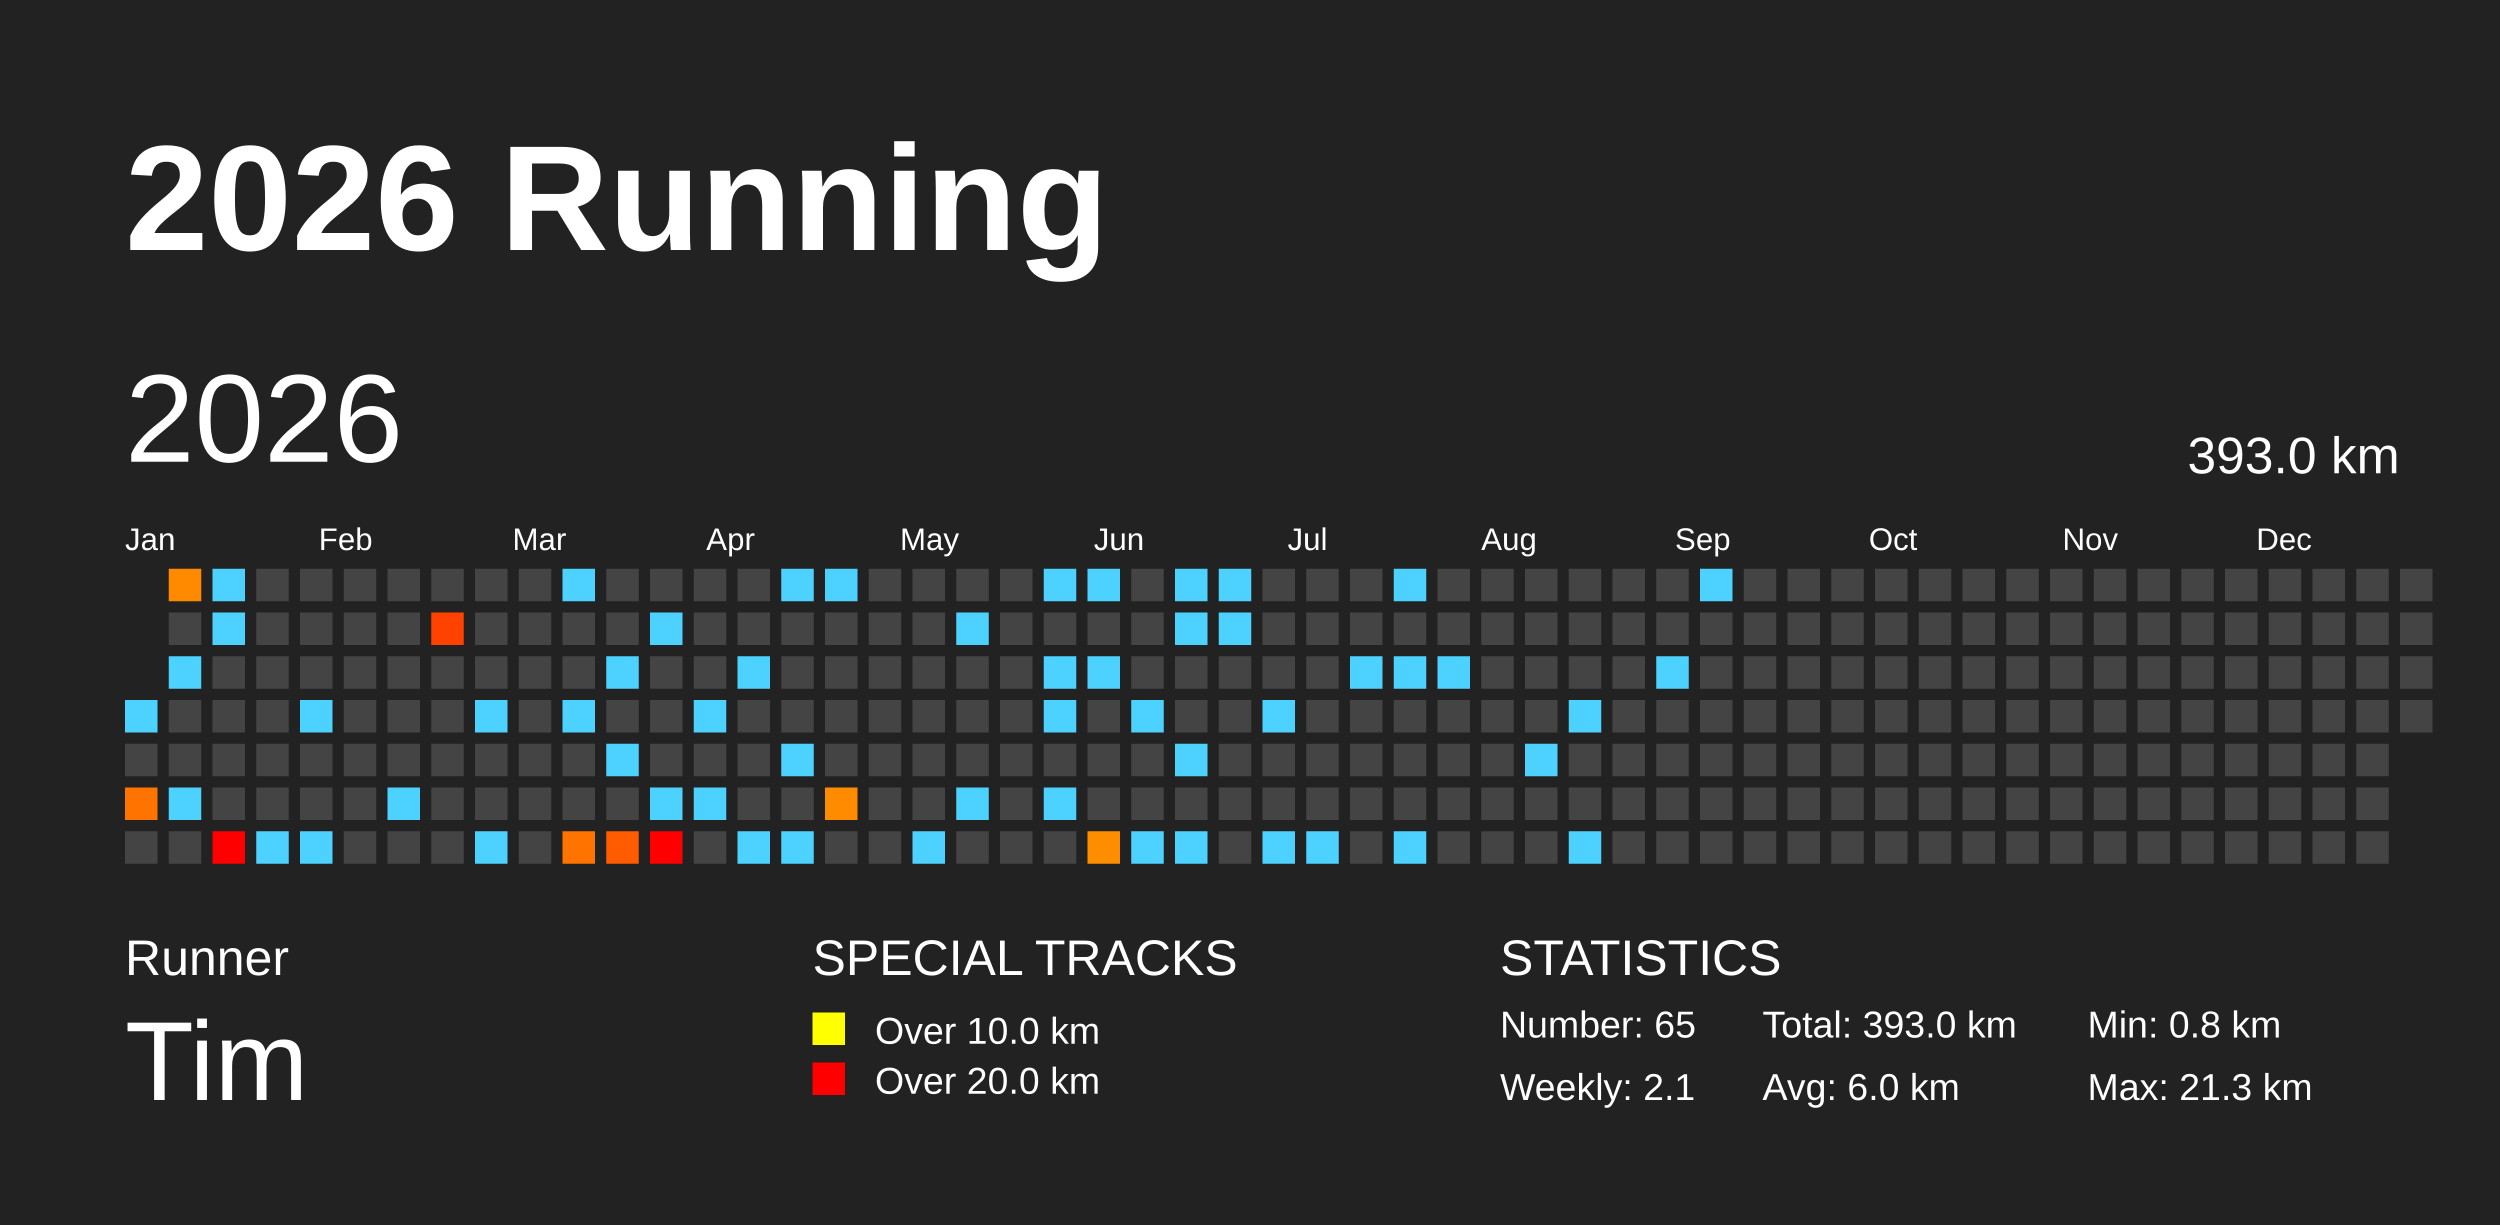
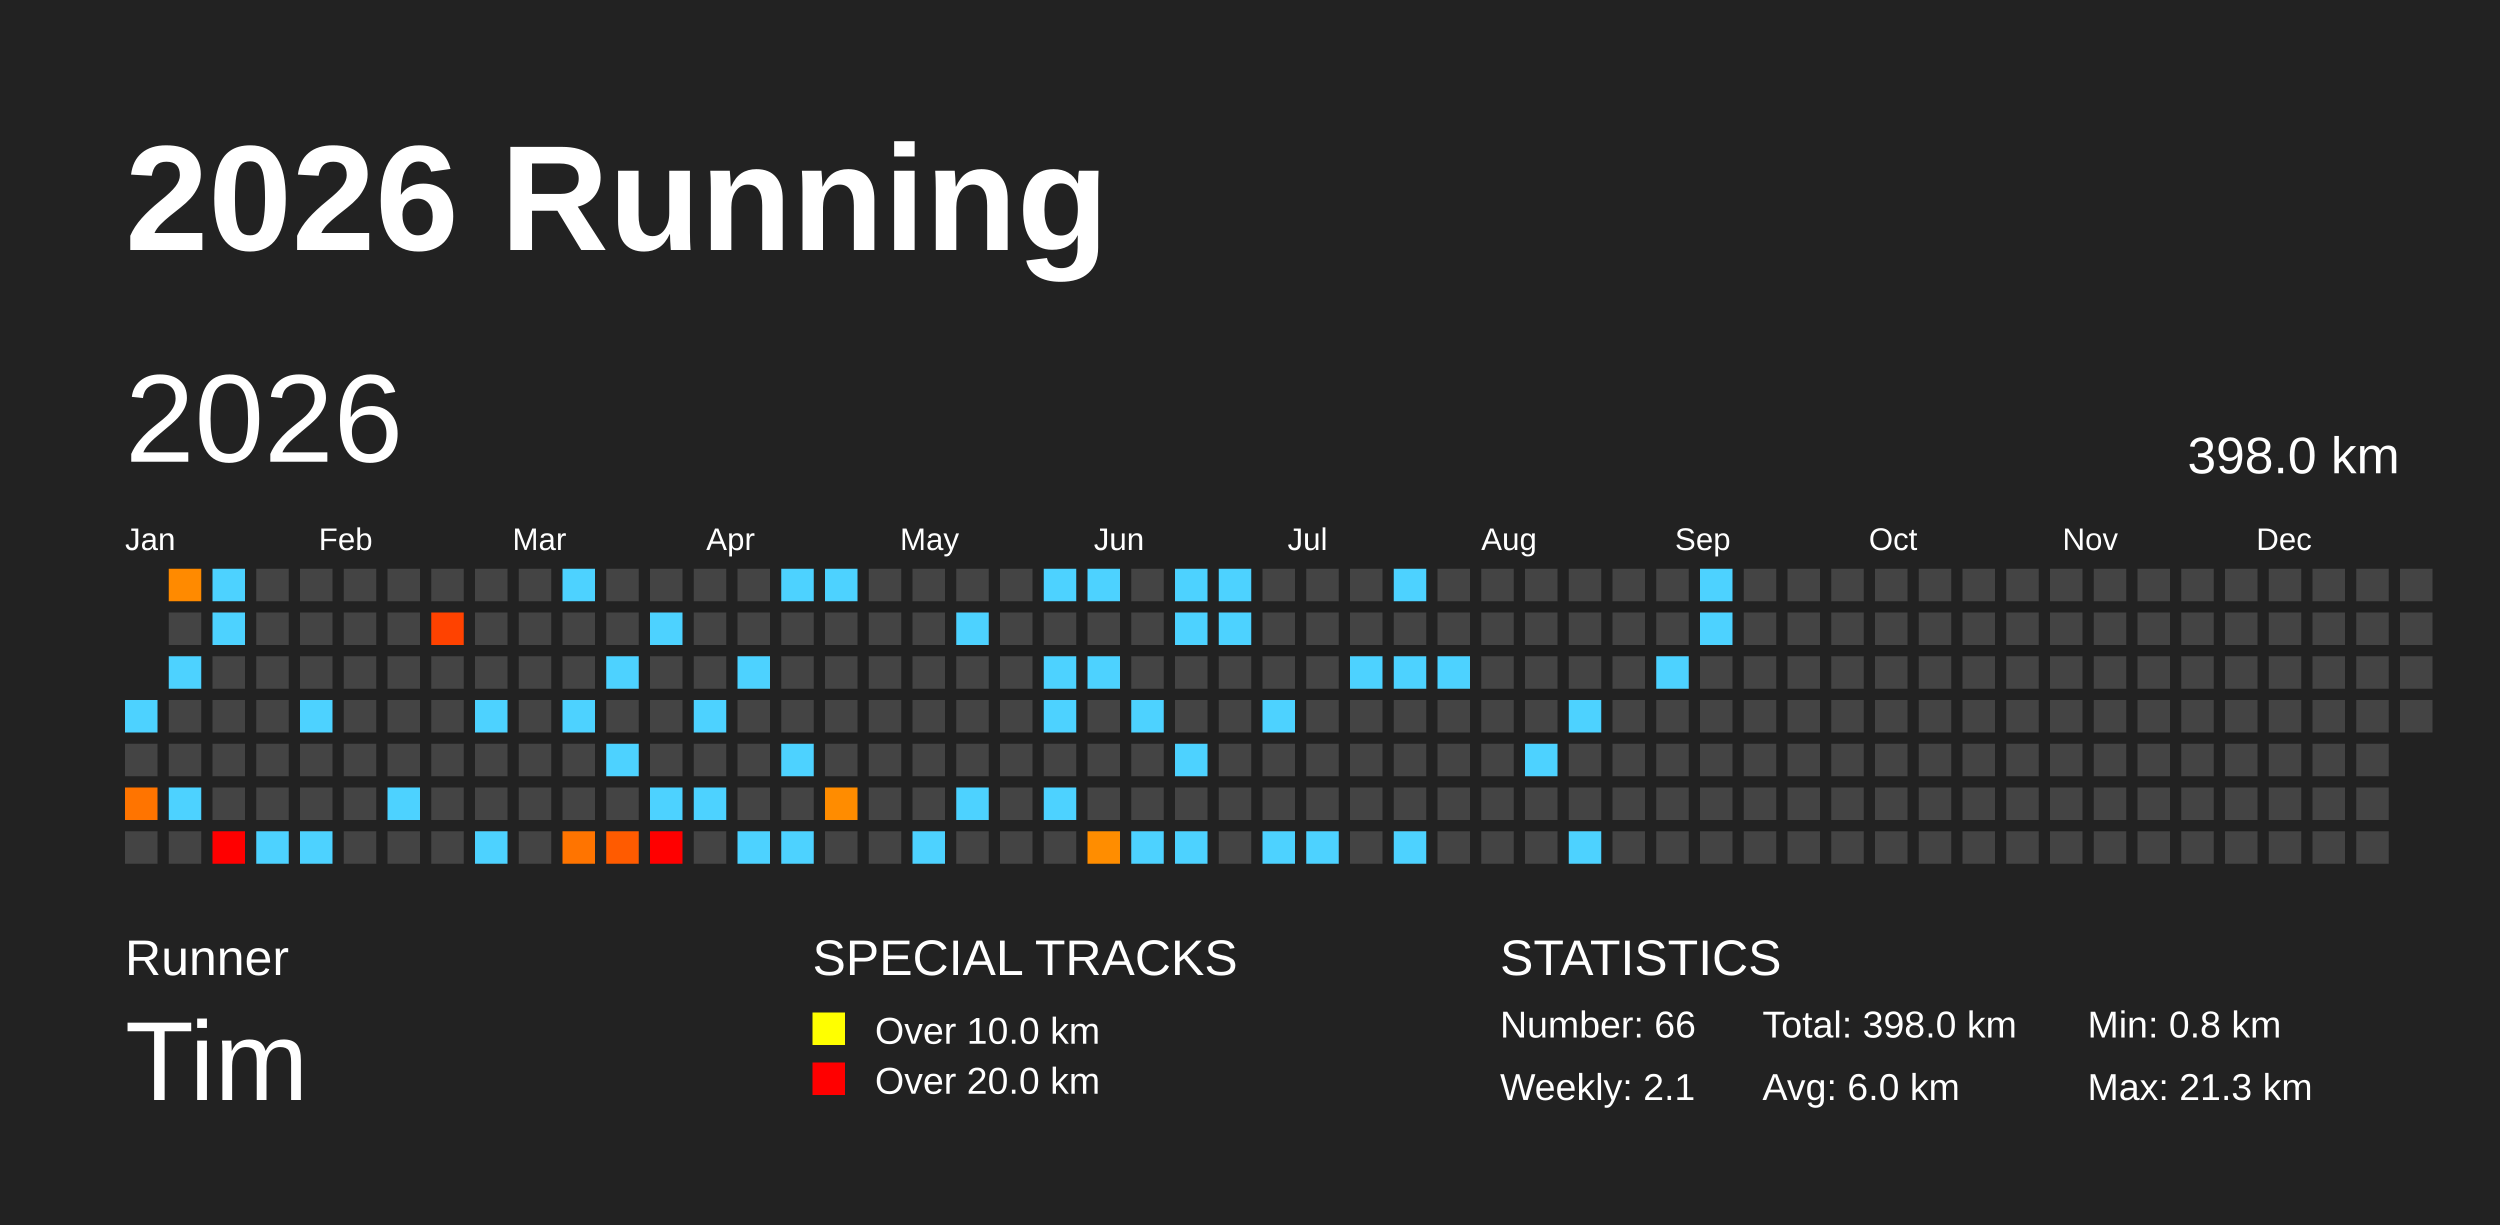
<svg xmlns="http://www.w3.org/2000/svg" baseProfile="full" height="98mm" version="1.1" viewBox="0,0,200,98" width="200mm">
  <defs />
  <rect fill="#222222" height="98" width="200" x="0" y="0" />
  <text fill="#FFFFFF" style="font-size:12px; font-family:Arial; font-weight:bold;" x="10" y="20">2026 Running</text>
  <text fill="#FFFFFF" style="font-size:4px; font-family:Arial" x="10" y="78">Runner</text>
  <text fill="#FFFFFF" style="font-size:9px; font-family:Arial" x="10" y="88">Tim</text>
  <text fill="#FFFFFF" style="font-size:4px; font-family:Arial" x="65" y="78">SPECIAL TRACKS</text>
  <rect fill="yellow" height="2.6" width="2.6" x="65" y="81" />
  <text fill="#FFFFFF" style="font-size:3px; font-family:Arial" x="70" y="83.5">Over 10.0 km</text>
  <rect fill="red" height="2.6" width="2.6" x="65" y="85" />
  <text fill="#FFFFFF" style="font-size:3px; font-family:Arial" x="70" y="87.5">Over 20.0 km</text>
  <text fill="#FFFFFF" style="font-size:4px; font-family:Arial" x="120" y="78">STATISTICS</text>
-   <text fill="#FFFFFF" style="font-size:3px; font-family:Arial" x="120" y="83">Number: 65</text>
+   <text fill="#FFFFFF" style="font-size:3px; font-family:Arial" x="120" y="83">Number: 66</text>
  <text fill="#FFFFFF" style="font-size:3px; font-family:Arial" x="120" y="88">Weekly: 2.1</text>
-   <text fill="#FFFFFF" style="font-size:3px; font-family:Arial" x="141" y="83">Total: 393.0 km</text>
+   <text fill="#FFFFFF" style="font-size:3px; font-family:Arial" x="141" y="83">Total: 398.0 km</text>
  <text fill="#FFFFFF" style="font-size:3px; font-family:Arial" x="141" y="88">Avg: 6.0 km</text>
  <text fill="#FFFFFF" style="font-size:3px; font-family:Arial" x="167" y="83">Min: 0.8 km</text>
  <text fill="#FFFFFF" style="font-size:3px; font-family:Arial" x="167" y="88">Max: 21.3 km</text>
  <text dominant-baseline="hanging" fill="#FFFFFF" style="font-size:10.0px; font-family:Arial;" x="10" y="30">2026</text>
-   <text dominant-baseline="hanging" fill="#FFFFFF" style="font-size:4.125px; font-family:Arial;" x="175" y="35">393.0 km</text>
+   <text dominant-baseline="hanging" fill="#FFFFFF" style="font-size:4.125px; font-family:Arial;" x="175" y="35">398.0 km</text>
  <text fill="#FFFFFF" style="font-size:2.5px; font-family:Arial" x="10.0" y="44">Jan</text>
  <text fill="#FFFFFF" style="font-size:2.5px; font-family:Arial" x="25.5" y="44">Feb</text>
  <text fill="#FFFFFF" style="font-size:2.5px; font-family:Arial" x="41.0" y="44">Mar</text>
  <text fill="#FFFFFF" style="font-size:2.5px; font-family:Arial" x="56.5" y="44">Apr</text>
  <text fill="#FFFFFF" style="font-size:2.5px; font-family:Arial" x="72.0" y="44">May</text>
  <text fill="#FFFFFF" style="font-size:2.5px; font-family:Arial" x="87.5" y="44">Jun</text>
  <text fill="#FFFFFF" style="font-size:2.5px; font-family:Arial" x="103.0" y="44">Jul</text>
  <text fill="#FFFFFF" style="font-size:2.5px; font-family:Arial" x="118.5" y="44">Aug</text>
  <text fill="#FFFFFF" style="font-size:2.5px; font-family:Arial" x="134.0" y="44">Sep</text>
  <text fill="#FFFFFF" style="font-size:2.5px; font-family:Arial" x="149.5" y="44">Oct</text>
  <text fill="#FFFFFF" style="font-size:2.5px; font-family:Arial" x="165.0" y="44">Nov</text>
  <text fill="#FFFFFF" style="font-size:2.5px; font-family:Arial" x="180.5" y="44">Dec</text>
  <rect fill="#4dd2ff" height="2.6" width="2.6" x="10.0" y="56.0" />
  <rect fill="#444444" height="2.6" width="2.6" x="10.0" y="59.5" />
  <rect fill="#ff7400" height="2.6" width="2.6" x="10.0" y="63.0" />
  <rect fill="#444444" height="2.6" width="2.6" x="10.0" y="66.5" />
  <rect fill="#ff8a00" height="2.6" width="2.6" x="13.5" y="45.5" />
  <rect fill="#444444" height="2.6" width="2.6" x="13.5" y="49.0" />
  <rect fill="#4dd2ff" height="2.6" width="2.6" x="13.5" y="52.5" />
  <rect fill="#444444" height="2.6" width="2.6" x="13.5" y="56.0" />
  <rect fill="#444444" height="2.6" width="2.6" x="13.5" y="59.5" />
  <rect fill="#4dd2ff" height="2.6" width="2.6" x="13.5" y="63.0" />
  <rect fill="#444444" height="2.6" width="2.6" x="13.5" y="66.5" />
  <rect fill="#4dd2ff" height="2.6" width="2.6" x="17.0" y="45.5" />
  <rect fill="#4dd2ff" height="2.6" width="2.6" x="17.0" y="49.0" />
  <rect fill="#444444" height="2.6" width="2.6" x="17.0" y="52.5" />
  <rect fill="#444444" height="2.6" width="2.6" x="17.0" y="56.0" />
  <rect fill="#444444" height="2.6" width="2.6" x="17.0" y="59.5" />
  <rect fill="#444444" height="2.6" width="2.6" x="17.0" y="63.0" />
  <rect fill="red" height="2.6" width="2.6" x="17.0" y="66.5" />
  <rect fill="#444444" height="2.6" width="2.6" x="20.5" y="45.5" />
  <rect fill="#444444" height="2.6" width="2.6" x="20.5" y="49.0" />
  <rect fill="#444444" height="2.6" width="2.6" x="20.5" y="52.5" />
  <rect fill="#444444" height="2.6" width="2.6" x="20.5" y="56.0" />
  <rect fill="#444444" height="2.6" width="2.6" x="20.5" y="59.5" />
  <rect fill="#444444" height="2.6" width="2.6" x="20.5" y="63.0" />
  <rect fill="#4dd2ff" height="2.6" width="2.6" x="20.5" y="66.5" />
  <rect fill="#444444" height="2.6" width="2.6" x="24.0" y="45.5" />
  <rect fill="#444444" height="2.6" width="2.6" x="24.0" y="49.0" />
  <rect fill="#444444" height="2.6" width="2.6" x="24.0" y="52.5" />
  <rect fill="#4dd2ff" height="2.6" width="2.6" x="24.0" y="56.0" />
  <rect fill="#444444" height="2.6" width="2.6" x="24.0" y="59.5" />
  <rect fill="#444444" height="2.6" width="2.6" x="24.0" y="63.0" />
  <rect fill="#4dd2ff" height="2.6" width="2.6" x="24.0" y="66.5" />
  <rect fill="#444444" height="2.6" width="2.6" x="27.5" y="45.5" />
  <rect fill="#444444" height="2.6" width="2.6" x="27.5" y="49.0" />
  <rect fill="#444444" height="2.6" width="2.6" x="27.5" y="52.5" />
  <rect fill="#444444" height="2.6" width="2.6" x="27.5" y="56.0" />
  <rect fill="#444444" height="2.6" width="2.6" x="27.5" y="59.5" />
  <rect fill="#444444" height="2.6" width="2.6" x="27.5" y="63.0" />
  <rect fill="#444444" height="2.6" width="2.6" x="27.5" y="66.5" />
  <rect fill="#444444" height="2.6" width="2.6" x="31.0" y="45.5" />
  <rect fill="#444444" height="2.6" width="2.6" x="31.0" y="49.0" />
  <rect fill="#444444" height="2.6" width="2.6" x="31.0" y="52.5" />
  <rect fill="#444444" height="2.6" width="2.6" x="31.0" y="56.0" />
  <rect fill="#444444" height="2.6" width="2.6" x="31.0" y="59.5" />
  <rect fill="#4dd2ff" height="2.6" width="2.6" x="31.0" y="63.0" />
  <rect fill="#444444" height="2.6" width="2.6" x="31.0" y="66.5" />
  <rect fill="#444444" height="2.6" width="2.6" x="34.5" y="45.5" />
  <rect fill="#ff4200" height="2.6" width="2.6" x="34.5" y="49.0" />
  <rect fill="#444444" height="2.6" width="2.6" x="34.5" y="52.5" />
  <rect fill="#444444" height="2.6" width="2.6" x="34.5" y="56.0" />
  <rect fill="#444444" height="2.6" width="2.6" x="34.5" y="59.5" />
  <rect fill="#444444" height="2.6" width="2.6" x="34.5" y="63.0" />
  <rect fill="#444444" height="2.6" width="2.6" x="34.5" y="66.5" />
  <rect fill="#444444" height="2.6" width="2.6" x="38.0" y="45.5" />
  <rect fill="#444444" height="2.6" width="2.6" x="38.0" y="49.0" />
  <rect fill="#444444" height="2.6" width="2.6" x="38.0" y="52.5" />
  <rect fill="#4dd2ff" height="2.6" width="2.6" x="38.0" y="56.0" />
  <rect fill="#444444" height="2.6" width="2.6" x="38.0" y="59.5" />
  <rect fill="#444444" height="2.6" width="2.6" x="38.0" y="63.0" />
  <rect fill="#4dd2ff" height="2.6" width="2.6" x="38.0" y="66.5" />
  <rect fill="#444444" height="2.6" width="2.6" x="41.5" y="45.5" />
  <rect fill="#444444" height="2.6" width="2.6" x="41.5" y="49.0" />
  <rect fill="#444444" height="2.6" width="2.6" x="41.5" y="52.5" />
  <rect fill="#444444" height="2.6" width="2.6" x="41.5" y="56.0" />
  <rect fill="#444444" height="2.6" width="2.6" x="41.5" y="59.5" />
  <rect fill="#444444" height="2.6" width="2.6" x="41.5" y="63.0" />
  <rect fill="#444444" height="2.6" width="2.6" x="41.5" y="66.5" />
  <rect fill="#4dd2ff" height="2.6" width="2.6" x="45.0" y="45.5" />
  <rect fill="#444444" height="2.6" width="2.6" x="45.0" y="49.0" />
  <rect fill="#444444" height="2.6" width="2.6" x="45.0" y="52.5" />
  <rect fill="#4dd2ff" height="2.6" width="2.6" x="45.0" y="56.0" />
  <rect fill="#444444" height="2.6" width="2.6" x="45.0" y="59.5" />
  <rect fill="#444444" height="2.6" width="2.6" x="45.0" y="63.0" />
  <rect fill="#ff7400" height="2.6" width="2.6" x="45.0" y="66.5" />
  <rect fill="#444444" height="2.6" width="2.6" x="48.5" y="45.5" />
  <rect fill="#444444" height="2.6" width="2.6" x="48.5" y="49.0" />
  <rect fill="#4dd2ff" height="2.6" width="2.6" x="48.5" y="52.5" />
  <rect fill="#444444" height="2.6" width="2.6" x="48.5" y="56.0" />
  <rect fill="#4dd2ff" height="2.6" width="2.6" x="48.5" y="59.5" />
  <rect fill="#444444" height="2.6" width="2.6" x="48.5" y="63.0" />
  <rect fill="#ff5b00" height="2.6" width="2.6" x="48.5" y="66.5" />
  <rect fill="#444444" height="2.6" width="2.6" x="52.0" y="45.5" />
  <rect fill="#4dd2ff" height="2.6" width="2.6" x="52.0" y="49.0" />
  <rect fill="#444444" height="2.6" width="2.6" x="52.0" y="52.5" />
  <rect fill="#444444" height="2.6" width="2.6" x="52.0" y="56.0" />
  <rect fill="#444444" height="2.6" width="2.6" x="52.0" y="59.5" />
  <rect fill="#4dd2ff" height="2.6" width="2.6" x="52.0" y="63.0" />
  <rect fill="red" height="2.6" width="2.6" x="52.0" y="66.5" />
  <rect fill="#444444" height="2.6" width="2.6" x="55.5" y="45.5" />
  <rect fill="#444444" height="2.6" width="2.6" x="55.5" y="49.0" />
  <rect fill="#444444" height="2.6" width="2.6" x="55.5" y="52.5" />
  <rect fill="#4dd2ff" height="2.6" width="2.6" x="55.5" y="56.0" />
  <rect fill="#444444" height="2.6" width="2.6" x="55.5" y="59.5" />
  <rect fill="#4dd2ff" height="2.6" width="2.6" x="55.5" y="63.0" />
  <rect fill="#444444" height="2.6" width="2.6" x="55.5" y="66.5" />
  <rect fill="#444444" height="2.6" width="2.6" x="59.0" y="45.5" />
  <rect fill="#444444" height="2.6" width="2.6" x="59.0" y="49.0" />
  <rect fill="#4dd2ff" height="2.6" width="2.6" x="59.0" y="52.5" />
  <rect fill="#444444" height="2.6" width="2.6" x="59.0" y="56.0" />
  <rect fill="#444444" height="2.6" width="2.6" x="59.0" y="59.5" />
  <rect fill="#444444" height="2.6" width="2.6" x="59.0" y="63.0" />
  <rect fill="#4dd2ff" height="2.6" width="2.6" x="59.0" y="66.5" />
  <rect fill="#4dd2ff" height="2.6" width="2.6" x="62.5" y="45.5" />
  <rect fill="#444444" height="2.6" width="2.6" x="62.5" y="49.0" />
  <rect fill="#444444" height="2.6" width="2.6" x="62.5" y="52.5" />
  <rect fill="#444444" height="2.6" width="2.6" x="62.5" y="56.0" />
  <rect fill="#4dd2ff" height="2.6" width="2.6" x="62.5" y="59.5" />
  <rect fill="#444444" height="2.6" width="2.6" x="62.5" y="63.0" />
  <rect fill="#4dd2ff" height="2.6" width="2.6" x="62.5" y="66.5" />
  <rect fill="#4dd2ff" height="2.6" width="2.6" x="66.0" y="45.5" />
  <rect fill="#444444" height="2.6" width="2.6" x="66.0" y="49.0" />
  <rect fill="#444444" height="2.6" width="2.6" x="66.0" y="52.5" />
  <rect fill="#444444" height="2.6" width="2.6" x="66.0" y="56.0" />
  <rect fill="#444444" height="2.6" width="2.6" x="66.0" y="59.5" />
  <rect fill="#ff8c00" height="2.6" width="2.6" x="66.0" y="63.0" />
  <rect fill="#444444" height="2.6" width="2.6" x="66.0" y="66.5" />
  <rect fill="#444444" height="2.6" width="2.6" x="69.5" y="45.5" />
  <rect fill="#444444" height="2.6" width="2.6" x="69.5" y="49.0" />
  <rect fill="#444444" height="2.6" width="2.6" x="69.5" y="52.5" />
  <rect fill="#444444" height="2.6" width="2.6" x="69.5" y="56.0" />
  <rect fill="#444444" height="2.6" width="2.6" x="69.5" y="59.5" />
  <rect fill="#444444" height="2.6" width="2.6" x="69.5" y="63.0" />
  <rect fill="#444444" height="2.6" width="2.6" x="69.5" y="66.5" />
  <rect fill="#444444" height="2.6" width="2.6" x="73.0" y="45.5" />
  <rect fill="#444444" height="2.6" width="2.6" x="73.0" y="49.0" />
  <rect fill="#444444" height="2.6" width="2.6" x="73.0" y="52.5" />
  <rect fill="#444444" height="2.6" width="2.6" x="73.0" y="56.0" />
  <rect fill="#444444" height="2.6" width="2.6" x="73.0" y="59.5" />
  <rect fill="#444444" height="2.6" width="2.6" x="73.0" y="63.0" />
  <rect fill="#4dd2ff" height="2.6" width="2.6" x="73.0" y="66.5" />
  <rect fill="#444444" height="2.6" width="2.6" x="76.5" y="45.5" />
  <rect fill="#4dd2ff" height="2.6" width="2.6" x="76.5" y="49.0" />
  <rect fill="#444444" height="2.6" width="2.6" x="76.5" y="52.5" />
  <rect fill="#444444" height="2.6" width="2.6" x="76.5" y="56.0" />
  <rect fill="#444444" height="2.6" width="2.6" x="76.5" y="59.5" />
  <rect fill="#4dd2ff" height="2.6" width="2.6" x="76.5" y="63.0" />
  <rect fill="#444444" height="2.6" width="2.6" x="76.5" y="66.5" />
  <rect fill="#444444" height="2.6" width="2.6" x="80.0" y="45.5" />
  <rect fill="#444444" height="2.6" width="2.6" x="80.0" y="49.0" />
  <rect fill="#444444" height="2.6" width="2.6" x="80.0" y="52.5" />
  <rect fill="#444444" height="2.6" width="2.6" x="80.0" y="56.0" />
  <rect fill="#444444" height="2.6" width="2.6" x="80.0" y="59.5" />
  <rect fill="#444444" height="2.6" width="2.6" x="80.0" y="63.0" />
  <rect fill="#444444" height="2.6" width="2.6" x="80.0" y="66.5" />
  <rect fill="#4dd2ff" height="2.6" width="2.6" x="83.5" y="45.5" />
  <rect fill="#444444" height="2.6" width="2.6" x="83.5" y="49.0" />
  <rect fill="#4dd2ff" height="2.6" width="2.6" x="83.5" y="52.5" />
  <rect fill="#4dd2ff" height="2.6" width="2.6" x="83.5" y="56.0" />
  <rect fill="#444444" height="2.6" width="2.6" x="83.5" y="59.5" />
  <rect fill="#4dd2ff" height="2.6" width="2.6" x="83.5" y="63.0" />
  <rect fill="#444444" height="2.6" width="2.6" x="83.5" y="66.5" />
  <rect fill="#4dd2ff" height="2.6" width="2.6" x="87.0" y="45.5" />
  <rect fill="#444444" height="2.6" width="2.6" x="87.0" y="49.0" />
  <rect fill="#4dd2ff" height="2.6" width="2.6" x="87.0" y="52.5" />
  <rect fill="#444444" height="2.6" width="2.6" x="87.0" y="56.0" />
  <rect fill="#444444" height="2.6" width="2.6" x="87.0" y="59.5" />
  <rect fill="#444444" height="2.6" width="2.6" x="87.0" y="63.0" />
  <rect fill="#ff8d00" height="2.6" width="2.6" x="87.0" y="66.5" />
  <rect fill="#444444" height="2.6" width="2.6" x="90.5" y="45.5" />
  <rect fill="#444444" height="2.6" width="2.6" x="90.5" y="49.0" />
  <rect fill="#444444" height="2.6" width="2.6" x="90.5" y="52.5" />
  <rect fill="#4dd2ff" height="2.6" width="2.6" x="90.5" y="56.0" />
  <rect fill="#444444" height="2.6" width="2.6" x="90.5" y="59.5" />
  <rect fill="#444444" height="2.6" width="2.6" x="90.5" y="63.0" />
  <rect fill="#4dd2ff" height="2.6" width="2.6" x="90.5" y="66.5" />
  <rect fill="#4dd2ff" height="2.6" width="2.6" x="94.0" y="45.5" />
  <rect fill="#4dd2ff" height="2.6" width="2.6" x="94.0" y="49.0" />
  <rect fill="#444444" height="2.6" width="2.6" x="94.0" y="52.5" />
  <rect fill="#444444" height="2.6" width="2.6" x="94.0" y="56.0" />
  <rect fill="#4dd2ff" height="2.6" width="2.6" x="94.0" y="59.5" />
  <rect fill="#444444" height="2.6" width="2.6" x="94.0" y="63.0" />
  <rect fill="#4dd2ff" height="2.6" width="2.6" x="94.0" y="66.5" />
  <rect fill="#4dd2ff" height="2.6" width="2.6" x="97.5" y="45.5" />
  <rect fill="#4dd2ff" height="2.6" width="2.6" x="97.5" y="49.0" />
  <rect fill="#444444" height="2.6" width="2.6" x="97.5" y="52.5" />
  <rect fill="#444444" height="2.6" width="2.6" x="97.5" y="56.0" />
  <rect fill="#444444" height="2.6" width="2.6" x="97.5" y="59.5" />
  <rect fill="#444444" height="2.6" width="2.6" x="97.5" y="63.0" />
  <rect fill="#444444" height="2.6" width="2.6" x="97.5" y="66.5" />
  <rect fill="#444444" height="2.6" width="2.6" x="101.0" y="45.5" />
  <rect fill="#444444" height="2.6" width="2.6" x="101.0" y="49.0" />
  <rect fill="#444444" height="2.6" width="2.6" x="101.0" y="52.5" />
  <rect fill="#4dd2ff" height="2.6" width="2.6" x="101.0" y="56.0" />
  <rect fill="#444444" height="2.6" width="2.6" x="101.0" y="59.5" />
  <rect fill="#444444" height="2.6" width="2.6" x="101.0" y="63.0" />
  <rect fill="#4dd2ff" height="2.6" width="2.6" x="101.0" y="66.5" />
  <rect fill="#444444" height="2.6" width="2.6" x="104.5" y="45.5" />
  <rect fill="#444444" height="2.6" width="2.6" x="104.5" y="49.0" />
  <rect fill="#444444" height="2.6" width="2.6" x="104.5" y="52.5" />
  <rect fill="#444444" height="2.6" width="2.6" x="104.5" y="56.0" />
  <rect fill="#444444" height="2.6" width="2.6" x="104.5" y="59.5" />
  <rect fill="#444444" height="2.6" width="2.6" x="104.5" y="63.0" />
  <rect fill="#4dd2ff" height="2.6" width="2.6" x="104.5" y="66.5" />
  <rect fill="#444444" height="2.6" width="2.6" x="108.0" y="45.5" />
  <rect fill="#444444" height="2.6" width="2.6" x="108.0" y="49.0" />
  <rect fill="#4dd2ff" height="2.6" width="2.6" x="108.0" y="52.5" />
  <rect fill="#444444" height="2.6" width="2.6" x="108.0" y="56.0" />
  <rect fill="#444444" height="2.6" width="2.6" x="108.0" y="59.5" />
  <rect fill="#444444" height="2.6" width="2.6" x="108.0" y="63.0" />
  <rect fill="#444444" height="2.6" width="2.6" x="108.0" y="66.5" />
  <rect fill="#4dd2ff" height="2.6" width="2.6" x="111.5" y="45.5" />
  <rect fill="#444444" height="2.6" width="2.6" x="111.5" y="49.0" />
  <rect fill="#4dd2ff" height="2.6" width="2.6" x="111.5" y="52.5" />
  <rect fill="#444444" height="2.6" width="2.6" x="111.5" y="56.0" />
  <rect fill="#444444" height="2.6" width="2.6" x="111.5" y="59.5" />
  <rect fill="#444444" height="2.6" width="2.6" x="111.5" y="63.0" />
  <rect fill="#4dd2ff" height="2.6" width="2.6" x="111.5" y="66.5" />
  <rect fill="#444444" height="2.6" width="2.6" x="115.0" y="45.5" />
  <rect fill="#444444" height="2.6" width="2.6" x="115.0" y="49.0" />
  <rect fill="#4dd2ff" height="2.6" width="2.6" x="115.0" y="52.5" />
  <rect fill="#444444" height="2.6" width="2.6" x="115.0" y="56.0" />
  <rect fill="#444444" height="2.6" width="2.6" x="115.0" y="59.5" />
  <rect fill="#444444" height="2.6" width="2.6" x="115.0" y="63.0" />
  <rect fill="#444444" height="2.6" width="2.6" x="115.0" y="66.5" />
  <rect fill="#444444" height="2.6" width="2.6" x="118.5" y="45.5" />
  <rect fill="#444444" height="2.6" width="2.6" x="118.5" y="49.0" />
  <rect fill="#444444" height="2.6" width="2.6" x="118.5" y="52.5" />
  <rect fill="#444444" height="2.6" width="2.6" x="118.5" y="56.0" />
  <rect fill="#444444" height="2.6" width="2.6" x="118.5" y="59.5" />
  <rect fill="#444444" height="2.6" width="2.6" x="118.5" y="63.0" />
  <rect fill="#444444" height="2.6" width="2.6" x="118.5" y="66.5" />
  <rect fill="#444444" height="2.6" width="2.6" x="122.0" y="45.5" />
  <rect fill="#444444" height="2.6" width="2.6" x="122.0" y="49.0" />
  <rect fill="#444444" height="2.6" width="2.6" x="122.0" y="52.5" />
  <rect fill="#444444" height="2.6" width="2.6" x="122.0" y="56.0" />
  <rect fill="#4dd2ff" height="2.6" width="2.6" x="122.0" y="59.5" />
  <rect fill="#444444" height="2.6" width="2.6" x="122.0" y="63.0" />
  <rect fill="#444444" height="2.6" width="2.6" x="122.0" y="66.5" />
  <rect fill="#444444" height="2.6" width="2.6" x="125.5" y="45.5" />
  <rect fill="#444444" height="2.6" width="2.6" x="125.5" y="49.0" />
  <rect fill="#444444" height="2.6" width="2.6" x="125.5" y="52.5" />
  <rect fill="#4dd2ff" height="2.6" width="2.6" x="125.5" y="56.0" />
  <rect fill="#444444" height="2.6" width="2.6" x="125.5" y="59.5" />
  <rect fill="#444444" height="2.6" width="2.6" x="125.5" y="63.0" />
  <rect fill="#4dd2ff" height="2.6" width="2.6" x="125.5" y="66.5" />
  <rect fill="#444444" height="2.6" width="2.6" x="129.0" y="45.5" />
  <rect fill="#444444" height="2.6" width="2.6" x="129.0" y="49.0" />
  <rect fill="#444444" height="2.6" width="2.6" x="129.0" y="52.5" />
  <rect fill="#444444" height="2.6" width="2.6" x="129.0" y="56.0" />
  <rect fill="#444444" height="2.6" width="2.6" x="129.0" y="59.5" />
  <rect fill="#444444" height="2.6" width="2.6" x="129.0" y="63.0" />
  <rect fill="#444444" height="2.6" width="2.6" x="129.0" y="66.5" />
  <rect fill="#444444" height="2.6" width="2.6" x="132.5" y="45.5" />
  <rect fill="#444444" height="2.6" width="2.6" x="132.5" y="49.0" />
  <rect fill="#4dd2ff" height="2.6" width="2.6" x="132.5" y="52.5" />
  <rect fill="#444444" height="2.6" width="2.6" x="132.5" y="56.0" />
  <rect fill="#444444" height="2.6" width="2.6" x="132.5" y="59.5" />
  <rect fill="#444444" height="2.6" width="2.6" x="132.5" y="63.0" />
  <rect fill="#444444" height="2.6" width="2.6" x="132.5" y="66.5" />
  <rect fill="#4dd2ff" height="2.6" width="2.6" x="136.0" y="45.5" />
-   <rect fill="#444444" height="2.6" width="2.6" x="136.0" y="49.0" />
+   <rect fill="#4dd2ff" height="2.6" width="2.6" x="136.0" y="49.0" />
  <rect fill="#444444" height="2.6" width="2.6" x="136.0" y="52.5" />
  <rect fill="#444444" height="2.6" width="2.6" x="136.0" y="56.0" />
  <rect fill="#444444" height="2.6" width="2.6" x="136.0" y="59.5" />
  <rect fill="#444444" height="2.6" width="2.6" x="136.0" y="63.0" />
  <rect fill="#444444" height="2.6" width="2.6" x="136.0" y="66.5" />
  <rect fill="#444444" height="2.6" width="2.6" x="139.5" y="45.5" />
  <rect fill="#444444" height="2.6" width="2.6" x="139.5" y="49.0" />
  <rect fill="#444444" height="2.6" width="2.6" x="139.5" y="52.5" />
  <rect fill="#444444" height="2.6" width="2.6" x="139.5" y="56.0" />
  <rect fill="#444444" height="2.6" width="2.6" x="139.5" y="59.5" />
  <rect fill="#444444" height="2.6" width="2.6" x="139.5" y="63.0" />
  <rect fill="#444444" height="2.6" width="2.6" x="139.5" y="66.5" />
  <rect fill="#444444" height="2.6" width="2.6" x="143.0" y="45.5" />
  <rect fill="#444444" height="2.6" width="2.6" x="143.0" y="49.0" />
  <rect fill="#444444" height="2.6" width="2.6" x="143.0" y="52.5" />
  <rect fill="#444444" height="2.6" width="2.6" x="143.0" y="56.0" />
  <rect fill="#444444" height="2.6" width="2.6" x="143.0" y="59.5" />
  <rect fill="#444444" height="2.6" width="2.6" x="143.0" y="63.0" />
  <rect fill="#444444" height="2.6" width="2.6" x="143.0" y="66.5" />
  <rect fill="#444444" height="2.6" width="2.6" x="146.5" y="45.5" />
  <rect fill="#444444" height="2.6" width="2.6" x="146.5" y="49.0" />
  <rect fill="#444444" height="2.6" width="2.6" x="146.5" y="52.5" />
  <rect fill="#444444" height="2.6" width="2.6" x="146.5" y="56.0" />
  <rect fill="#444444" height="2.6" width="2.6" x="146.5" y="59.5" />
  <rect fill="#444444" height="2.6" width="2.6" x="146.5" y="63.0" />
  <rect fill="#444444" height="2.6" width="2.6" x="146.5" y="66.5" />
  <rect fill="#444444" height="2.6" width="2.6" x="150.0" y="45.5" />
  <rect fill="#444444" height="2.6" width="2.6" x="150.0" y="49.0" />
  <rect fill="#444444" height="2.6" width="2.6" x="150.0" y="52.5" />
  <rect fill="#444444" height="2.6" width="2.6" x="150.0" y="56.0" />
  <rect fill="#444444" height="2.6" width="2.6" x="150.0" y="59.5" />
  <rect fill="#444444" height="2.6" width="2.6" x="150.0" y="63.0" />
  <rect fill="#444444" height="2.6" width="2.6" x="150.0" y="66.5" />
  <rect fill="#444444" height="2.6" width="2.6" x="153.5" y="45.5" />
  <rect fill="#444444" height="2.6" width="2.6" x="153.5" y="49.0" />
  <rect fill="#444444" height="2.6" width="2.6" x="153.5" y="52.5" />
  <rect fill="#444444" height="2.6" width="2.6" x="153.5" y="56.0" />
  <rect fill="#444444" height="2.6" width="2.6" x="153.5" y="59.5" />
  <rect fill="#444444" height="2.6" width="2.6" x="153.5" y="63.0" />
  <rect fill="#444444" height="2.6" width="2.6" x="153.5" y="66.5" />
  <rect fill="#444444" height="2.6" width="2.6" x="157.0" y="45.5" />
  <rect fill="#444444" height="2.6" width="2.6" x="157.0" y="49.0" />
  <rect fill="#444444" height="2.6" width="2.6" x="157.0" y="52.5" />
  <rect fill="#444444" height="2.6" width="2.6" x="157.0" y="56.0" />
  <rect fill="#444444" height="2.6" width="2.6" x="157.0" y="59.5" />
  <rect fill="#444444" height="2.6" width="2.6" x="157.0" y="63.0" />
  <rect fill="#444444" height="2.6" width="2.6" x="157.0" y="66.5" />
  <rect fill="#444444" height="2.6" width="2.6" x="160.5" y="45.5" />
  <rect fill="#444444" height="2.6" width="2.6" x="160.5" y="49.0" />
  <rect fill="#444444" height="2.6" width="2.6" x="160.5" y="52.5" />
  <rect fill="#444444" height="2.6" width="2.6" x="160.5" y="56.0" />
  <rect fill="#444444" height="2.6" width="2.6" x="160.5" y="59.5" />
  <rect fill="#444444" height="2.6" width="2.6" x="160.5" y="63.0" />
  <rect fill="#444444" height="2.6" width="2.6" x="160.5" y="66.5" />
  <rect fill="#444444" height="2.6" width="2.6" x="164.0" y="45.5" />
  <rect fill="#444444" height="2.6" width="2.6" x="164.0" y="49.0" />
  <rect fill="#444444" height="2.6" width="2.6" x="164.0" y="52.5" />
  <rect fill="#444444" height="2.6" width="2.6" x="164.0" y="56.0" />
  <rect fill="#444444" height="2.6" width="2.6" x="164.0" y="59.5" />
  <rect fill="#444444" height="2.6" width="2.6" x="164.0" y="63.0" />
  <rect fill="#444444" height="2.6" width="2.6" x="164.0" y="66.5" />
  <rect fill="#444444" height="2.6" width="2.6" x="167.5" y="45.5" />
  <rect fill="#444444" height="2.6" width="2.6" x="167.5" y="49.0" />
  <rect fill="#444444" height="2.6" width="2.6" x="167.5" y="52.5" />
  <rect fill="#444444" height="2.6" width="2.6" x="167.5" y="56.0" />
  <rect fill="#444444" height="2.6" width="2.6" x="167.5" y="59.5" />
  <rect fill="#444444" height="2.6" width="2.6" x="167.5" y="63.0" />
  <rect fill="#444444" height="2.6" width="2.6" x="167.5" y="66.5" />
  <rect fill="#444444" height="2.6" width="2.6" x="171.0" y="45.5" />
  <rect fill="#444444" height="2.6" width="2.6" x="171.0" y="49.0" />
  <rect fill="#444444" height="2.6" width="2.6" x="171.0" y="52.5" />
  <rect fill="#444444" height="2.6" width="2.6" x="171.0" y="56.0" />
  <rect fill="#444444" height="2.6" width="2.6" x="171.0" y="59.5" />
  <rect fill="#444444" height="2.6" width="2.6" x="171.0" y="63.0" />
  <rect fill="#444444" height="2.6" width="2.6" x="171.0" y="66.5" />
  <rect fill="#444444" height="2.6" width="2.6" x="174.5" y="45.5" />
  <rect fill="#444444" height="2.6" width="2.6" x="174.5" y="49.0" />
  <rect fill="#444444" height="2.6" width="2.6" x="174.5" y="52.5" />
  <rect fill="#444444" height="2.6" width="2.6" x="174.5" y="56.0" />
  <rect fill="#444444" height="2.6" width="2.6" x="174.5" y="59.5" />
  <rect fill="#444444" height="2.6" width="2.6" x="174.5" y="63.0" />
  <rect fill="#444444" height="2.6" width="2.6" x="174.5" y="66.5" />
  <rect fill="#444444" height="2.6" width="2.6" x="178.0" y="45.5" />
  <rect fill="#444444" height="2.6" width="2.6" x="178.0" y="49.0" />
  <rect fill="#444444" height="2.6" width="2.6" x="178.0" y="52.5" />
  <rect fill="#444444" height="2.6" width="2.6" x="178.0" y="56.0" />
  <rect fill="#444444" height="2.6" width="2.6" x="178.0" y="59.5" />
  <rect fill="#444444" height="2.6" width="2.6" x="178.0" y="63.0" />
  <rect fill="#444444" height="2.6" width="2.6" x="178.0" y="66.5" />
  <rect fill="#444444" height="2.6" width="2.6" x="181.5" y="45.5" />
  <rect fill="#444444" height="2.6" width="2.6" x="181.5" y="49.0" />
  <rect fill="#444444" height="2.6" width="2.6" x="181.5" y="52.5" />
  <rect fill="#444444" height="2.6" width="2.6" x="181.5" y="56.0" />
  <rect fill="#444444" height="2.6" width="2.6" x="181.5" y="59.5" />
  <rect fill="#444444" height="2.6" width="2.6" x="181.5" y="63.0" />
  <rect fill="#444444" height="2.6" width="2.6" x="181.5" y="66.5" />
  <rect fill="#444444" height="2.6" width="2.6" x="185.0" y="45.5" />
  <rect fill="#444444" height="2.6" width="2.6" x="185.0" y="49.0" />
  <rect fill="#444444" height="2.6" width="2.6" x="185.0" y="52.5" />
  <rect fill="#444444" height="2.6" width="2.6" x="185.0" y="56.0" />
  <rect fill="#444444" height="2.6" width="2.6" x="185.0" y="59.5" />
  <rect fill="#444444" height="2.6" width="2.6" x="185.0" y="63.0" />
  <rect fill="#444444" height="2.6" width="2.6" x="185.0" y="66.5" />
  <rect fill="#444444" height="2.6" width="2.6" x="188.5" y="45.5" />
  <rect fill="#444444" height="2.6" width="2.6" x="188.5" y="49.0" />
  <rect fill="#444444" height="2.6" width="2.6" x="188.5" y="52.5" />
  <rect fill="#444444" height="2.6" width="2.6" x="188.5" y="56.0" />
  <rect fill="#444444" height="2.6" width="2.6" x="188.5" y="59.5" />
  <rect fill="#444444" height="2.6" width="2.6" x="188.5" y="63.0" />
  <rect fill="#444444" height="2.6" width="2.6" x="188.5" y="66.5" />
  <rect fill="#444444" height="2.6" width="2.6" x="192.0" y="45.5" />
  <rect fill="#444444" height="2.6" width="2.6" x="192.0" y="49.0" />
  <rect fill="#444444" height="2.6" width="2.6" x="192.0" y="52.5" />
  <rect fill="#444444" height="2.6" width="2.6" x="192.0" y="56.0" />
</svg>
